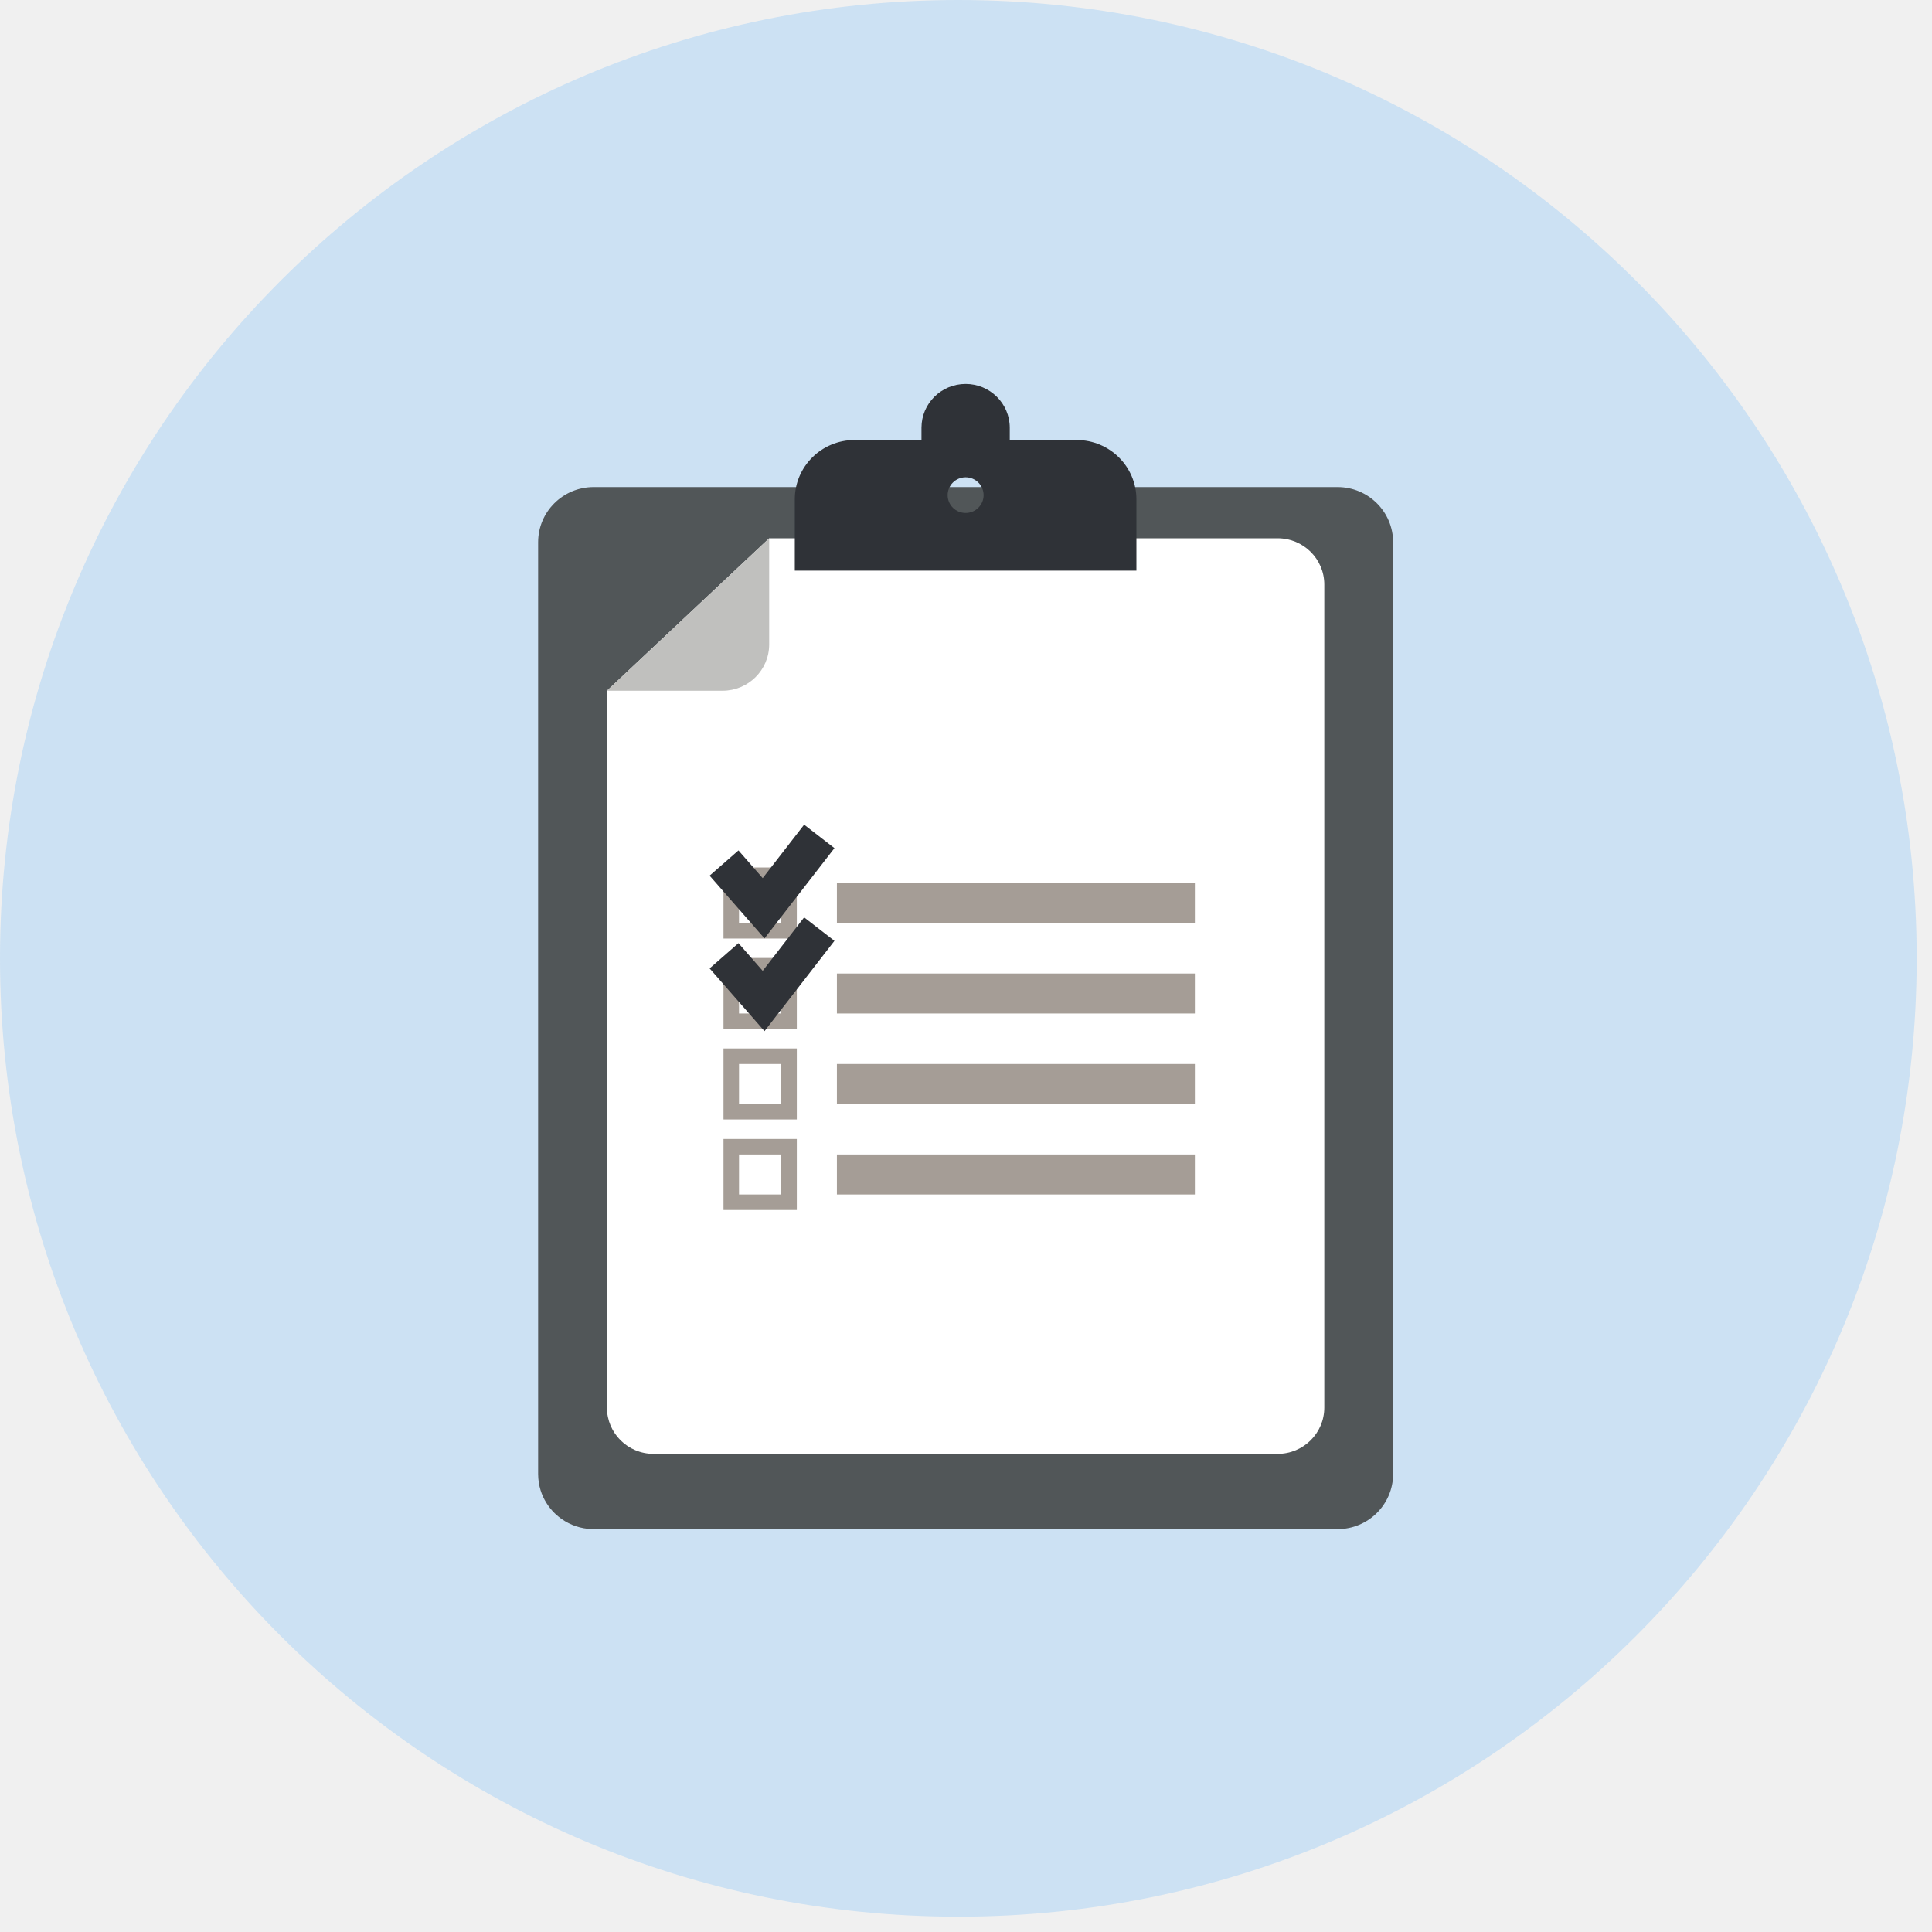
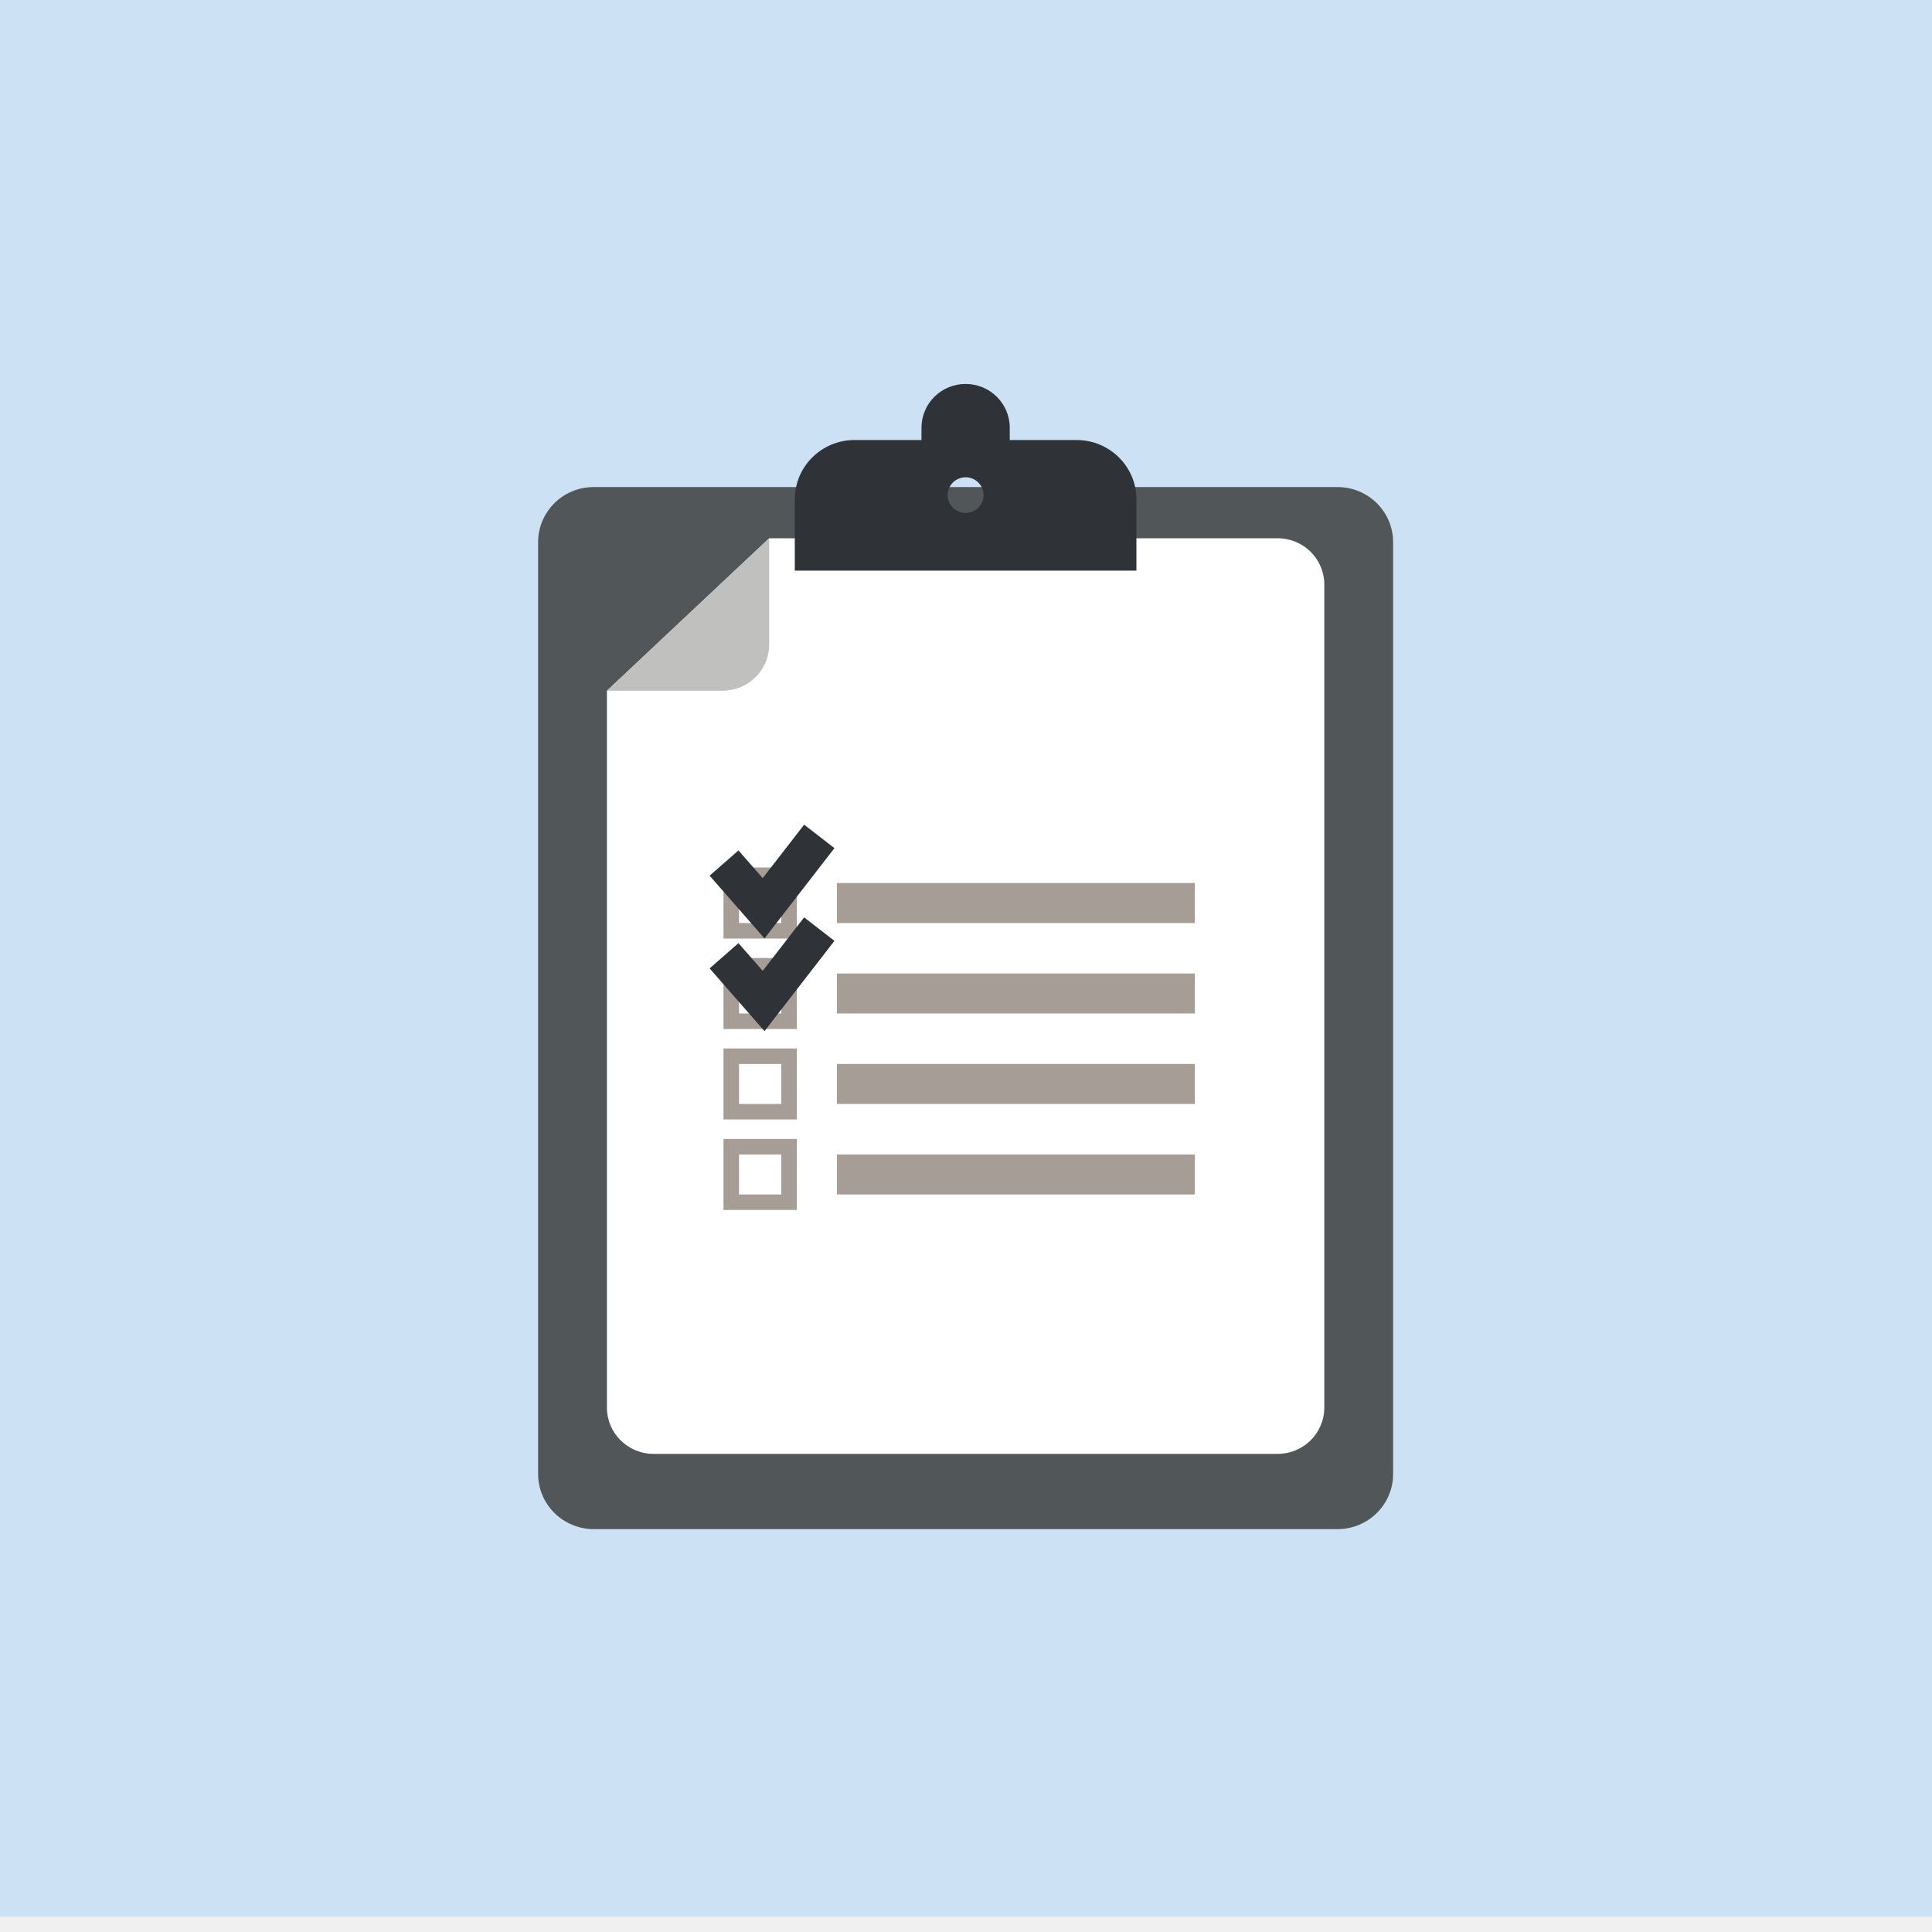
<svg xmlns="http://www.w3.org/2000/svg" xmlns:xlink="http://www.w3.org/1999/xlink" width="84px" height="84px" viewBox="0 0 84 84" version="1.1">
  <defs>
-     <circle id="path-1" cx="41.667" cy="41.667" r="41.667" />
+     <circle cx="41.667" cy="41.667" r="41.667" />
  </defs>
-   <g id="Symbols" stroke="none" stroke-width="1" fill="none" fill-rule="evenodd">
-     <g id="Header/info-spotlight" transform="translate(-138, 0)">
-       <g id="spotlight-/gjenstand" transform="translate(138, 0)">
-         <g id="-80/-Blå-Copy" stroke-width="1">
-           <mask id="mask-2" fill="white">
+   <g stroke="none" stroke-width="1" fill="none" fill-rule="evenodd">
+     <g transform="translate(-138, 0)">
+       <g transform="translate(138, 0)">
+         <g stroke-width="1">
+           <mask fill="white">
            <use xlink:href="#path-1" />
          </mask>
-           <g id="Mask" />
-           <g id="Farge/-Blå/-80" mask="url(#mask-2)" fill="#CCE1F3">
-             <g transform="translate(-10.83333, 0)" id="Fill-26">
+           <g />
+           <g mask="url(#mask-2)" fill="#CCE1F3">
+             <g transform="translate(-10.83333, 0)">
              <polygon points="0 83.333 105 83.333 105 0 0 0" />
            </g>
          </g>
        </g>
-         <g id="dokumenter/-utklippstavlen" transform="translate(23.33333, 16.66667)">
-           <path d="M34.821,4.51 L2.478,4.51 C1.143,4.51 0.063,5.583 0.063,6.909 L0.063,47.419 C0.063,47.666 0.101,47.907 0.171,48.131 C0.289,48.507 0.498,48.842 0.772,49.115 C0.825,49.167 0.883,49.221 0.944,49.269 C1.3,49.562 1.745,49.754 2.23,49.804 C2.313,49.812 2.395,49.817 2.478,49.817 L34.821,49.817 C36.155,49.817 37.237,48.743 37.237,47.419 L37.237,6.909 C37.237,5.583 36.155,4.51 34.821,4.51" id="Fill-102" fill="#515658" />
-           <path d="M3.055,13.365 L3.055,44.532 C3.055,45.646 3.963,46.545 5.081,46.545 L32.217,46.545 C33.337,46.545 34.245,45.646 34.245,44.532 L34.245,8.747 C34.245,7.636 33.337,6.736 32.217,6.736 L10.109,6.736 L3.055,13.365 Z" id="Fill-103" fill="#FFFFFF" />
-           <path d="M10.109,6.736 L10.109,11.352 C10.109,12.464 9.202,13.365 8.083,13.365 L3.055,13.365 L10.109,6.736 Z" id="Fill-104" fill="#C0C0BE" />
-           <path d="M18.651,5.636 C18.218,5.636 17.869,5.29 17.869,4.861 C17.869,4.433 18.218,4.085 18.651,4.085 C19.081,4.085 19.432,4.433 19.432,4.861 C19.432,5.29 19.081,5.636 18.651,5.636 M23.478,2.465 L20.569,2.465 L20.569,1.931 C20.569,0.879 19.709,0.027 18.651,0.027 C17.588,0.027 16.731,0.879 16.731,1.931 L16.731,2.465 L13.821,2.465 C12.387,2.465 11.223,3.62 11.223,5.043 L11.223,8.144 L26.076,8.144 L26.076,5.043 C26.076,3.62 24.912,2.465 23.478,2.465" id="Fill-105" fill="#2F3237" />
-           <g id="⚙️/-dokumenter/-innhold/-oppgaver" transform="translate(1.376812, 10.92896)" stroke-width="1">
-             <g id="Group" transform="translate(6.746032, 8.769841)">
-               <polygon id="Fill-118" fill="#A59D96" points="4.931 3.766 20.495 3.766 20.495 2.027 4.931 2.027" />
-               <polygon id="Fill-119" fill="#A59D96" points="4.931 7.699 20.495 7.699 20.495 5.961 4.931 5.961" />
-               <polygon id="Fill-120" fill="#A59D96" points="4.931 11.633 20.495 11.633 20.495 9.895 4.931 9.895" />
-               <polygon id="Fill-121" fill="#A59D96" points="4.931 15.568 20.495 15.568 20.495 13.829 4.931 13.829" />
-               <path d="M3.188,1.352 L2.513,1.352 L0.675,1.352 L0,1.352 L0,2.027 L0,3.766 L0,4.441 L0.675,4.441 L2.513,4.441 L3.188,4.441 L3.188,3.766 L3.188,2.027 L3.188,1.352 Z M0.675,3.766 L2.513,3.766 L2.513,2.027 L0.675,2.027 L0.675,3.766 Z" id="Fill-122" fill="#A59D96" />
-               <path d="M3.188,5.286 L2.513,5.286 L0.675,5.286 L0,5.286 L0,5.961 L0,7.699 L0,8.374 L0.675,8.374 L2.513,8.374 L3.188,8.374 L3.188,7.699 L3.188,5.961 L3.188,5.286 Z M0.675,7.699 L2.513,7.699 L2.513,5.961 L0.675,5.961 L0.675,7.699 Z" id="Fill-123" fill="#A59D96" />
-               <path d="M3.188,9.22 L2.513,9.22 L0.675,9.22 L0,9.22 L0,9.895 L0,11.633 L0,12.307 L0.675,12.307 L2.513,12.307 L3.188,12.307 L3.188,11.633 L3.188,9.895 L3.188,9.22 Z M0.675,11.633 L2.513,11.633 L2.513,9.895 L0.675,9.895 L0.675,11.633 Z" id="Fill-124" fill="#A59D96" />
-               <path d="M3.188,13.155 L2.513,13.155 L0.675,13.155 L0,13.155 L0,13.829 L0,15.568 L0,16.243 L0.675,16.243 L2.513,16.243 L3.188,16.243 L3.188,15.568 L3.188,13.829 L3.188,13.155 Z M0.675,15.568 L2.513,15.568 L2.513,13.829 L0.675,13.829 L0.675,15.568 Z" id="Fill-125" fill="#A59D96" />
-               <polyline id="Stroke-126" stroke="#2F3237" stroke-width="1.667" points="0.024 1.158 1.744 3.125 4.165 0" />
-               <polyline id="Stroke-127" stroke="#2F3237" stroke-width="1.667" points="0.024 5.19 1.744 7.156 4.165 4.031" />
+         <g transform="translate(23.33333, 16.66667)">
+           <path d="M34.821,4.51 L2.478,4.51 C1.143,4.51 0.063,5.583 0.063,6.909 L0.063,47.419 C0.063,47.666 0.101,47.907 0.171,48.131 C0.289,48.507 0.498,48.842 0.772,49.115 C0.825,49.167 0.883,49.221 0.944,49.269 C1.3,49.562 1.745,49.754 2.23,49.804 C2.313,49.812 2.395,49.817 2.478,49.817 L34.821,49.817 C36.155,49.817 37.237,48.743 37.237,47.419 L37.237,6.909 C37.237,5.583 36.155,4.51 34.821,4.51" fill="#515658" />
+           <path d="M3.055,13.365 L3.055,44.532 C3.055,45.646 3.963,46.545 5.081,46.545 L32.217,46.545 C33.337,46.545 34.245,45.646 34.245,44.532 L34.245,8.747 C34.245,7.636 33.337,6.736 32.217,6.736 L10.109,6.736 L3.055,13.365 Z" fill="#FFFFFF" />
+           <path d="M10.109,6.736 L10.109,11.352 C10.109,12.464 9.202,13.365 8.083,13.365 L3.055,13.365 L10.109,6.736 Z" fill="#C0C0BE" />
+           <path d="M18.651,5.636 C18.218,5.636 17.869,5.29 17.869,4.861 C17.869,4.433 18.218,4.085 18.651,4.085 C19.081,4.085 19.432,4.433 19.432,4.861 C19.432,5.29 19.081,5.636 18.651,5.636 M23.478,2.465 L20.569,2.465 L20.569,1.931 C20.569,0.879 19.709,0.027 18.651,0.027 C17.588,0.027 16.731,0.879 16.731,1.931 L16.731,2.465 L13.821,2.465 C12.387,2.465 11.223,3.62 11.223,5.043 L11.223,8.144 L26.076,8.144 L26.076,5.043 C26.076,3.62 24.912,2.465 23.478,2.465" fill="#2F3237" />
+           <g transform="translate(1.376812, 10.92896)" stroke-width="1">
+             <g transform="translate(6.746032, 8.769841)">
+               <polygon fill="#A59D96" points="4.931 3.766 20.495 3.766 20.495 2.027 4.931 2.027" />
+               <polygon fill="#A59D96" points="4.931 7.699 20.495 7.699 20.495 5.961 4.931 5.961" />
+               <polygon fill="#A59D96" points="4.931 11.633 20.495 11.633 20.495 9.895 4.931 9.895" />
+               <polygon fill="#A59D96" points="4.931 15.568 20.495 15.568 20.495 13.829 4.931 13.829" />
+               <path d="M3.188,1.352 L2.513,1.352 L0.675,1.352 L0,1.352 L0,2.027 L0,3.766 L0,4.441 L0.675,4.441 L2.513,4.441 L3.188,4.441 L3.188,3.766 L3.188,2.027 L3.188,1.352 Z M0.675,3.766 L2.513,3.766 L2.513,2.027 L0.675,2.027 L0.675,3.766 Z" fill="#A59D96" />
+               <path d="M3.188,5.286 L2.513,5.286 L0.675,5.286 L0,5.286 L0,5.961 L0,7.699 L0,8.374 L0.675,8.374 L2.513,8.374 L3.188,8.374 L3.188,7.699 L3.188,5.961 L3.188,5.286 Z M0.675,7.699 L2.513,7.699 L2.513,5.961 L0.675,5.961 L0.675,7.699 Z" fill="#A59D96" />
+               <path d="M3.188,9.22 L2.513,9.22 L0.675,9.22 L0,9.22 L0,9.895 L0,11.633 L0,12.307 L0.675,12.307 L2.513,12.307 L3.188,12.307 L3.188,11.633 L3.188,9.895 L3.188,9.22 Z M0.675,11.633 L2.513,11.633 L2.513,9.895 L0.675,9.895 L0.675,11.633 Z" fill="#A59D96" />
+               <path d="M3.188,13.155 L2.513,13.155 L0.675,13.155 L0,13.155 L0,13.829 L0,15.568 L0,16.243 L0.675,16.243 L2.513,16.243 L3.188,16.243 L3.188,15.568 L3.188,13.829 L3.188,13.155 Z M0.675,15.568 L2.513,15.568 L2.513,13.829 L0.675,13.829 L0.675,15.568 Z" fill="#A59D96" />
+               <polyline stroke="#2F3237" stroke-width="1.667" points="0.024 1.158 1.744 3.125 4.165 0" />
+               <polyline stroke="#2F3237" stroke-width="1.667" points="0.024 5.19 1.744 7.156 4.165 4.031" />
            </g>
          </g>
        </g>
      </g>
    </g>
  </g>
</svg>
